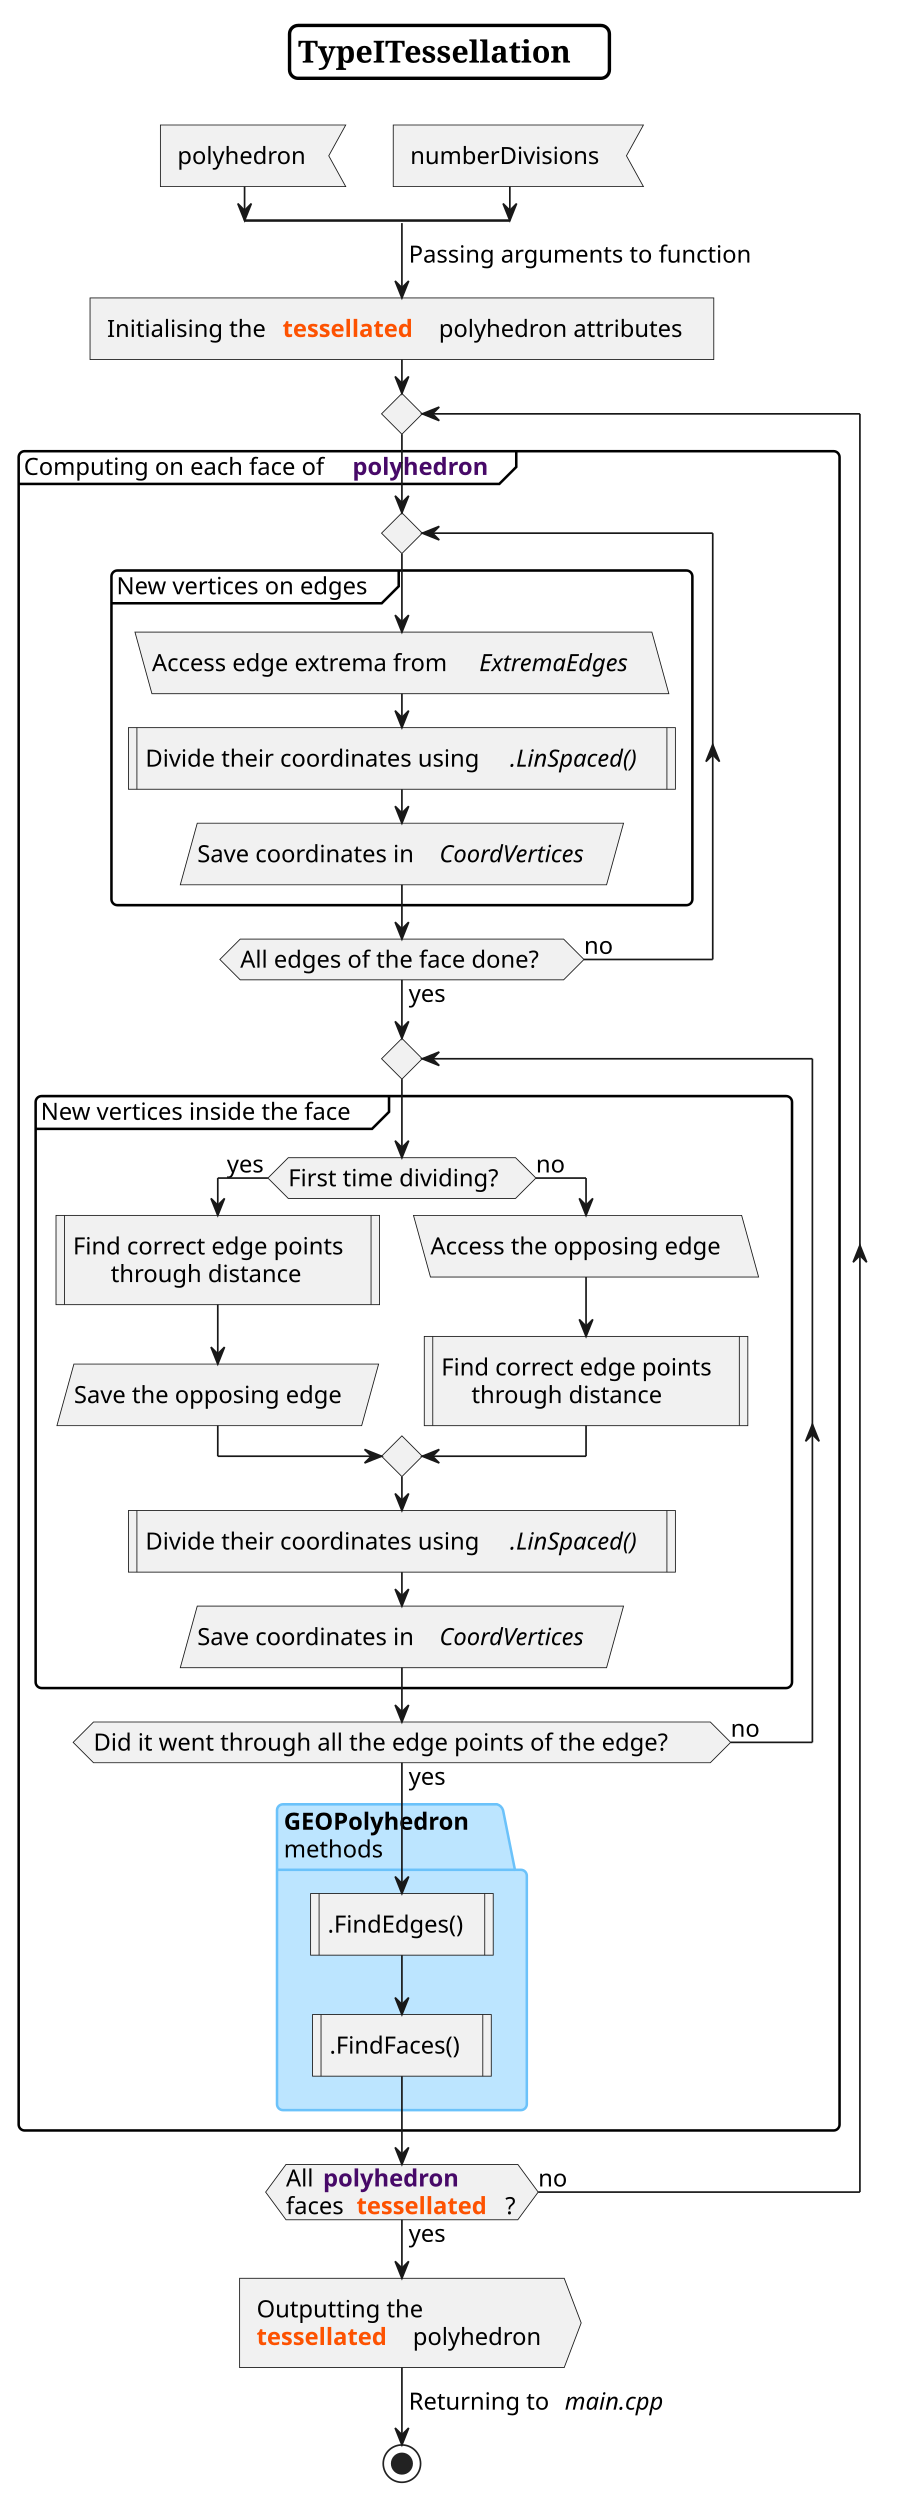
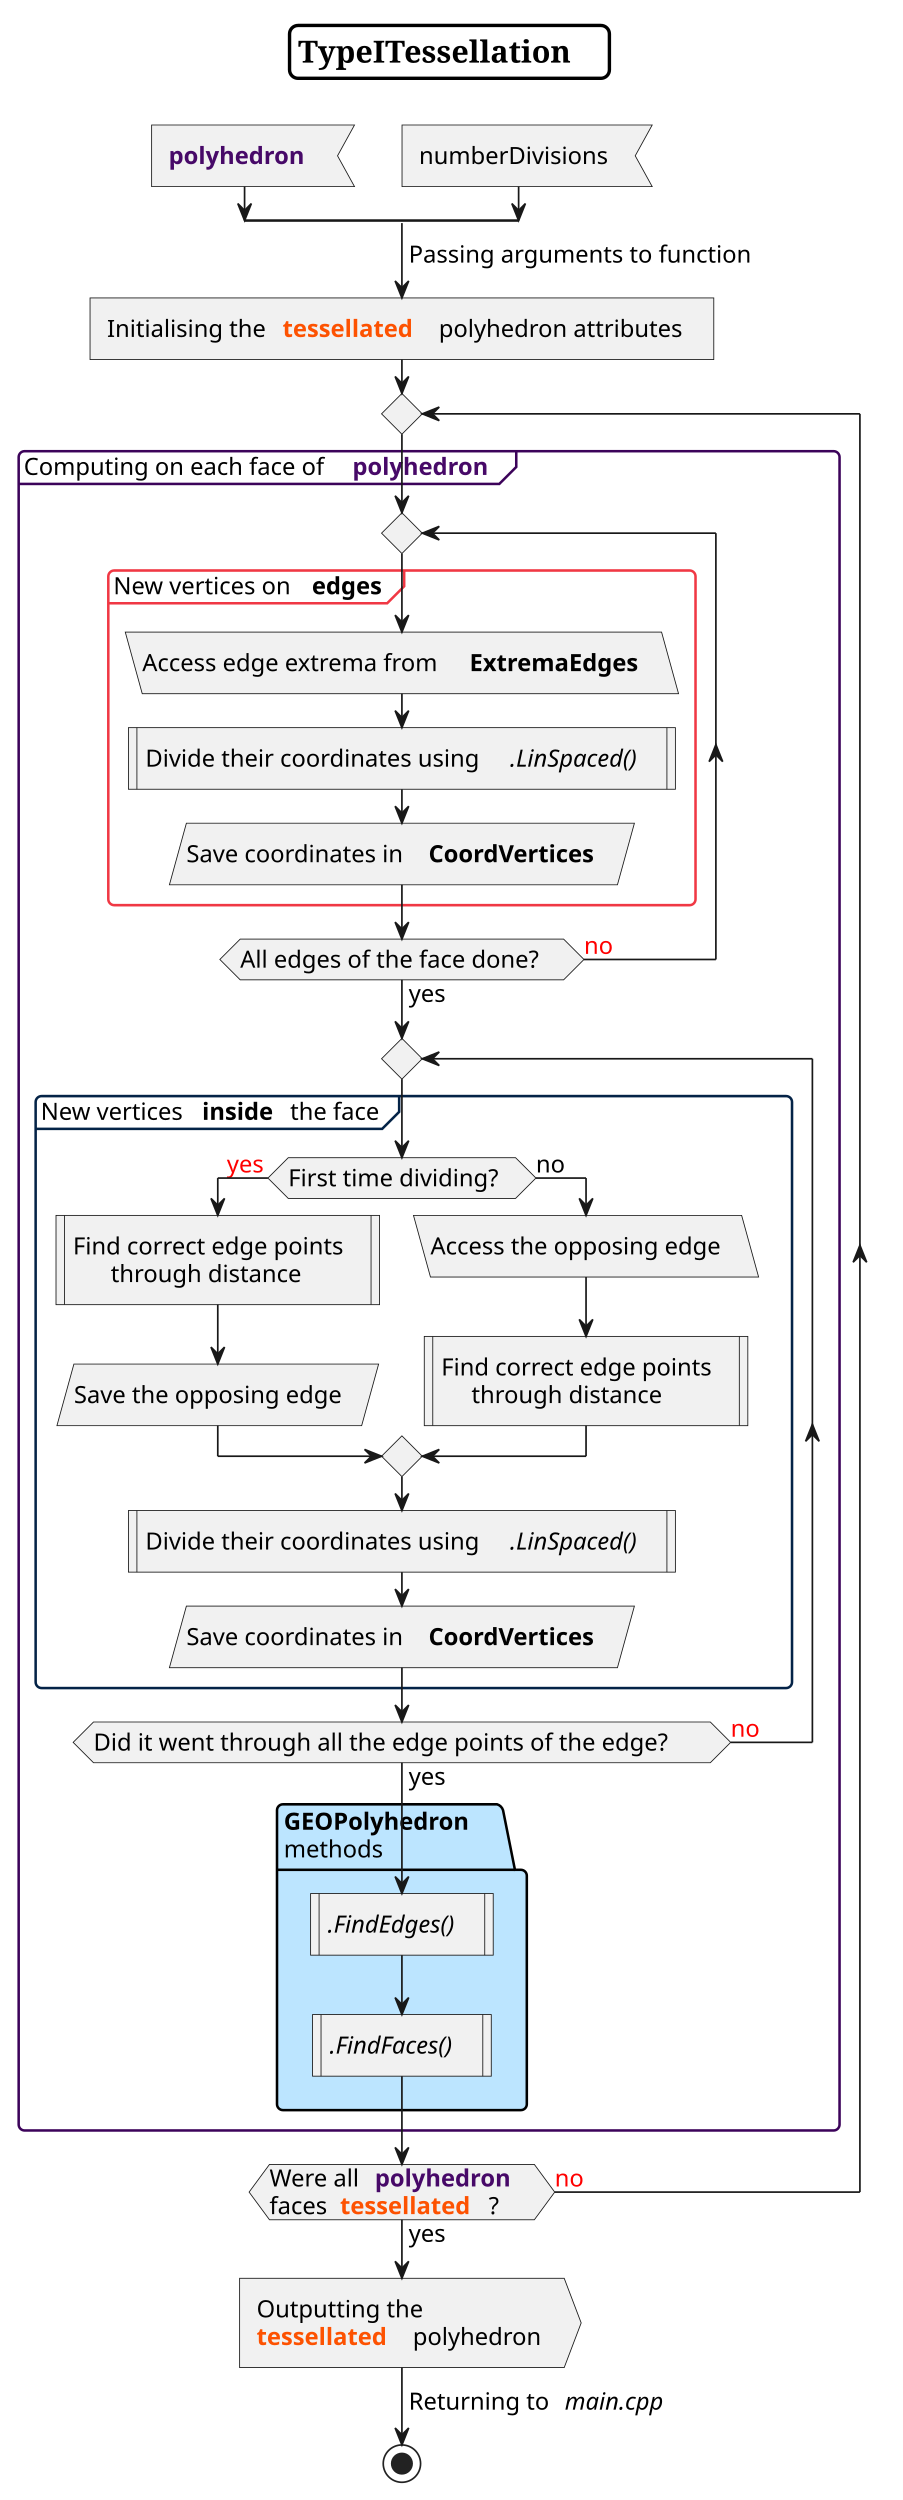
<svg xmlns="http://www.w3.org/2000/svg" contentStyleType="text/css" data-diagram-type="ACTIVITY" height="1473px" preserveAspectRatio="none" style="width:532px;height:1473px;background:#FFFFFF;" version="1.1" viewBox="0 0 532 1473" width="532px" zoomAndPan="magnify">
  <defs />
  <g>
    <g class="title" data-source-line="17">
      <rect fill="none" height="31.146" rx="5" ry="5" style="stroke:#000000;stroke-width:2;" width="188.462" x="170.6" y="15" />
      <text fill="#000000" font-family="Serif" font-size="18" font-weight="bold" lengthAdjust="spacing" textLength="178.462" x="175.6" y="36.901">TypeITessellation</text>
    </g>
-     <line style="stroke:none;stroke-width:1.5;" x1="144.105" x2="300.403" y1="52.147" y2="52.147" />
-     <polygon fill="#F1F1F1" points="94.508,73.647,203.702,73.647,193.702,91.795,203.702,109.943,94.508,109.943" style="stroke:#181818;stroke-width:0.5;" />
-     <text fill="#000000" font-family="sans-serif" font-size="14" lengthAdjust="spacing" textLength="79.194" x="104.508" y="96.642">polyhedron</text>
-     <polygon fill="#F1F1F1" points="231.702,73.647,379.103,73.647,369.103,91.795,379.103,109.943,231.702,109.943" style="stroke:#181818;stroke-width:0.5;" />
-     <text fill="#000000" font-family="sans-serif" font-size="14" lengthAdjust="spacing" textLength="117.4" x="241.702" y="96.642">numberDivisions</text>
-     <line style="stroke:#181818;stroke-width:1.5;" x1="144.105" x2="300.403" y1="129.943" y2="129.943" />
+     <line style="stroke:none;stroke-width:1.5;" x1="144.105" x2="305.574" y1="52.147" y2="52.147" />
+     <polygon fill="#F1F1F1" points="89.337,73.647,208.874,73.647,198.874,91.795,208.874,109.943,89.337,109.943" style="stroke:#181818;stroke-width:0.5;" />
+     <text fill="#470968" font-family="sans-serif" font-size="14" font-weight="bold" lengthAdjust="spacing" textLength="89.537" x="99.337" y="96.642">polyhedron</text>
+     <polygon fill="#F1F1F1" points="236.874,73.647,384.274,73.647,374.274,91.795,384.274,109.943,236.874,109.943" style="stroke:#181818;stroke-width:0.5;" />
+     <text fill="#000000" font-family="sans-serif" font-size="14" lengthAdjust="spacing" textLength="117.4" x="246.874" y="96.642">numberDivisions</text>
+     <line style="stroke:#181818;stroke-width:1.5;" x1="144.105" x2="305.574" y1="129.943" y2="129.943" />
    <rect fill="#F1F1F1" height="36.297" style="stroke:#181818;stroke-width:0.5;" width="367.505" x="53.053" y="175.542" />
    <text fill="#000000" font-family="sans-serif" font-size="14" lengthAdjust="spacing" textLength="98.998" x="63.053" y="198.537">Initialising the</text>
    <text fill="#FD5201" font-family="sans-serif" font-size="14" font-weight="bold" lengthAdjust="spacing" textLength="87.603" x="166.501" y="198.537">tessellated</text>
    <text fill="#000000" font-family="sans-serif" font-size="14" lengthAdjust="spacing" textLength="152.004" x="258.554" y="198.537">polyhedron attributes</text>
-     <rect fill="none" height="989.443" rx="3.5" ry="3.5" style="stroke:#000000;stroke-width:1.5;" width="483.661" x="11" y="265.839" />
-     <path d="M304.179,265.839 L304.179,275.136 L294.179,285.136 L11,285.136" fill="none" style="stroke:#000000;stroke-width:1.5;" />
+     <rect fill="none" height="989.443" rx="3.5" ry="3.5" style="stroke:#3C035A;stroke-width:1.5;" width="483.661" x="11" y="265.839" />
+     <path d="M304.179,265.839 L304.179,275.136 L294.179,285.136 L11,285.136" fill="none" style="stroke:#3C035A;stroke-width:1.5;" />
    <text fill="#000000" font-family="sans-serif" font-size="14" lengthAdjust="spacing" textLength="189.191" x="14" y="279.834">Computing on each face of</text>
    <text fill="#470968" font-family="sans-serif" font-size="14" font-weight="bold" lengthAdjust="spacing" textLength="89.537" x="207.642" y="279.834">polyhedron</text>
-     <rect fill="none" height="197.188" rx="3.5" ry="3.5" style="stroke:#000000;stroke-width:1.5;" width="342.278" x="65.666" y="336.136" />
-     <path d="M234.923,336.136 L234.923,345.433 L224.923,355.433 L65.666,355.433" fill="none" style="stroke:#000000;stroke-width:1.5;" />
-     <text fill="#000000" font-family="sans-serif" font-size="14" lengthAdjust="spacing" textLength="159.257" x="68.666" y="350.131">New vertices on edges</text>
-     <polygon fill="#F1F1F1" points="79.522,372.433,384.089,372.433,394.089,408.729,89.522,408.729" style="stroke:#181818;stroke-width:0.5;" />
-     <text fill="#000000" font-family="sans-serif" font-size="14" lengthAdjust="spacing" textLength="188.385" x="89.522" y="395.428">Access edge extrema from</text>
-     <text fill="#000000" font-family="sans-serif" font-size="14" font-style="italic" lengthAdjust="spacing" textLength="101.732" x="282.357" y="395.428">ExtremaEdges</text>
+     <rect fill="none" height="197.188" rx="3.5" ry="3.5" style="stroke:#F03844;stroke-width:1.5;" width="345.99" x="63.81" y="336.136" />
+     <path d="M238.139,336.136 L238.139,345.433 L228.139,355.433 L63.81,355.433" fill="none" style="stroke:#F03844;stroke-width:1.5;" />
+     <text fill="#000000" font-family="sans-serif" font-size="14" lengthAdjust="spacing" textLength="112.513" x="66.81" y="350.131">New vertices on</text>
+     <text fill="#000000" font-family="sans-serif" font-size="14" font-weight="bold" lengthAdjust="spacing" textLength="47.366" x="183.773" y="350.131">edges</text>
+     <polygon fill="#F1F1F1" points="73.81,372.433,389.8,372.433,399.8,408.729,83.81,408.729" style="stroke:#181818;stroke-width:0.5;" />
+     <text fill="#000000" font-family="sans-serif" font-size="14" lengthAdjust="spacing" textLength="188.385" x="83.81" y="395.428">Access edge extrema from</text>
+     <text fill="#000000" font-family="sans-serif" font-size="14" font-weight="bold" lengthAdjust="spacing" textLength="113.155" x="276.645" y="395.428">ExtremaEdges</text>
    <rect fill="#F1F1F1" height="36.297" style="stroke:#181818;stroke-width:0.5;" width="322.278" x="75.666" y="428.729" />
    <line style="stroke:#181818;stroke-width:0.5;" x1="80.666" x2="80.666" y1="428.729" y2="465.026" />
    <line style="stroke:#181818;stroke-width:0.5;" x1="392.945" x2="392.945" y1="428.729" y2="465.026" />
    <text fill="#000000" font-family="sans-serif" font-size="14" lengthAdjust="spacing" textLength="210.342" x="85.666" y="451.725">Divide their coordinates using</text>
    <text fill="#000000" font-family="sans-serif" font-size="14" font-style="italic" lengthAdjust="spacing" textLength="87.486" x="300.458" y="451.725">.LinSpaced()</text>
-     <polygon fill="#F1F1F1" points="116.223,485.026,367.388,485.026,357.388,521.323,106.223,521.323" style="stroke:#181818;stroke-width:0.5;" />
-     <text fill="#000000" font-family="sans-serif" font-size="14" lengthAdjust="spacing" textLength="138.236" x="116.223" y="508.022">Save coordinates in</text>
-     <text fill="#000000" font-family="sans-serif" font-size="14" font-style="italic" lengthAdjust="spacing" textLength="98.478" x="258.909" y="508.022">CoordVertices</text>
+     <polygon fill="#F1F1F1" points="109.818,485.026,373.793,485.026,363.793,521.323,99.818,521.323" style="stroke:#181818;stroke-width:0.5;" />
+     <text fill="#000000" font-family="sans-serif" font-size="14" lengthAdjust="spacing" textLength="138.236" x="109.818" y="508.022">Save coordinates in</text>
+     <text fill="#000000" font-family="sans-serif" font-size="14" font-weight="bold" lengthAdjust="spacing" textLength="111.289" x="252.504" y="508.022">CoordVertices</text>
    <polygon fill="#F1F1F1" points="236.805,302.136,248.805,314.136,236.805,326.136,224.805,314.136,236.805,302.136" style="stroke:#181818;stroke-width:0.5;" />
    <polygon fill="#F1F1F1" points="141.526,553.323,332.085,553.323,344.085,565.323,332.085,577.323,141.526,577.323,129.526,565.323,141.526,553.323" style="stroke:#181818;stroke-width:0.5;" />
    <text fill="#000000" font-family="sans-serif" font-size="14" lengthAdjust="spacing" textLength="24.192" x="240.805" y="590.318">yes</text>
    <text fill="#000000" font-family="sans-serif" font-size="14" lengthAdjust="spacing" textLength="190.559" x="141.526" y="570.17">All edges of the face done?</text>
-     <text fill="#000000" font-family="sans-serif" font-size="14" lengthAdjust="spacing" textLength="17.439" x="344.085" y="562.021">no</text>
-     <rect fill="none" height="348.781" rx="3.5" ry="3.5" style="stroke:#000000;stroke-width:1.5;" width="445.661" x="21" y="645.818" />
-     <path d="M229.215,645.818 L229.215,655.115 L219.215,665.115 L21,665.115" fill="none" style="stroke:#000000;stroke-width:1.5;" />
-     <text fill="#000000" font-family="sans-serif" font-size="14" lengthAdjust="spacing" textLength="198.215" x="24" y="659.813">New vertices inside the face</text>
+     <text fill="#FF0000" font-family="sans-serif" font-size="14" lengthAdjust="spacing" textLength="17.439" x="344.085" y="562.021">no</text>
+     <rect fill="none" height="348.781" rx="3.5" ry="3.5" style="stroke:#042347;stroke-width:1.5;" width="445.661" x="21" y="645.818" />
+     <path d="M235.183,645.818 L235.183,655.115 L225.183,665.115 L21,665.115" fill="none" style="stroke:#042347;stroke-width:1.5;" />
+     <text fill="#000000" font-family="sans-serif" font-size="14" lengthAdjust="spacing" textLength="90.624" x="24" y="659.813">New vertices</text>
+     <text fill="#000000" font-family="sans-serif" font-size="14" font-weight="bold" lengthAdjust="spacing" textLength="47.414" x="119.074" y="659.813">inside</text>
+     <text fill="#000000" font-family="sans-serif" font-size="14" lengthAdjust="spacing" textLength="57.244" x="170.939" y="659.813">the face</text>
    <polygon fill="#F1F1F1" points="169.841,682.115,303.77,682.115,315.77,694.115,303.77,706.115,169.841,706.115,157.841,694.115,169.841,682.115" style="stroke:#181818;stroke-width:0.5;" />
    <text fill="#000000" font-family="sans-serif" font-size="14" lengthAdjust="spacing" textLength="133.93" x="169.841" y="698.962">First time dividing?</text>
-     <text fill="#000000" font-family="sans-serif" font-size="14" lengthAdjust="spacing" textLength="24.192" x="133.648" y="690.813">yes</text>
+     <text fill="#FF0000" font-family="sans-serif" font-size="14" lengthAdjust="spacing" textLength="24.192" x="133.648" y="690.813">yes</text>
    <text fill="#000000" font-family="sans-serif" font-size="14" lengthAdjust="spacing" textLength="17.439" x="315.77" y="690.813">no</text>
    <rect fill="#F1F1F1" height="52.594" style="stroke:#181818;stroke-width:0.5;" width="190.625" x="33" y="716.115" />
    <line style="stroke:#181818;stroke-width:0.5;" x1="38" x2="38" y1="716.115" y2="768.709" />
    <line style="stroke:#181818;stroke-width:0.5;" x1="218.625" x2="218.625" y1="716.115" y2="768.709" />
    <text fill="#000000" font-family="sans-serif" font-size="14" lengthAdjust="spacing" textLength="170.625" x="43" y="739.11">Find correct edge points</text>
    <text fill="#000000" font-family="sans-serif" font-size="14" lengthAdjust="spacing" textLength="119.089" x="65.251" y="755.407">through distance</text>
    <polygon fill="#F1F1F1" points="43.544,803.709,223.082,803.709,213.082,840.006,33.544,840.006" style="stroke:#181818;stroke-width:0.5;" />
    <text fill="#000000" font-family="sans-serif" font-size="14" lengthAdjust="spacing" textLength="169.538" x="43.544" y="826.704">Save the opposing edge</text>
    <polygon fill="#F1F1F1" points="243.625,716.115,436.972,716.115,446.972,752.412,253.625,752.412" style="stroke:#181818;stroke-width:0.5;" />
    <text fill="#000000" font-family="sans-serif" font-size="14" lengthAdjust="spacing" textLength="183.347" x="253.625" y="739.11">Access the opposing edge</text>
    <rect fill="#F1F1F1" height="52.594" style="stroke:#181818;stroke-width:0.5;" width="190.625" x="249.986" y="787.412" />
    <line style="stroke:#181818;stroke-width:0.5;" x1="254.986" x2="254.986" y1="787.412" y2="840.006" />
    <line style="stroke:#181818;stroke-width:0.5;" x1="435.611" x2="435.611" y1="787.412" y2="840.006" />
    <text fill="#000000" font-family="sans-serif" font-size="14" lengthAdjust="spacing" textLength="170.625" x="259.986" y="810.407">Find correct edge points</text>
    <text fill="#000000" font-family="sans-serif" font-size="14" lengthAdjust="spacing" textLength="119.089" x="277.787" y="826.704">through distance</text>
    <polygon fill="#F1F1F1" points="236.805,846.006,248.805,858.006,236.805,870.006,224.805,858.006,236.805,846.006" style="stroke:#181818;stroke-width:0.5;" />
    <rect fill="#F1F1F1" height="36.297" style="stroke:#181818;stroke-width:0.5;" width="322.278" x="75.666" y="890.006" />
    <line style="stroke:#181818;stroke-width:0.5;" x1="80.666" x2="80.666" y1="890.006" y2="926.303" />
    <line style="stroke:#181818;stroke-width:0.5;" x1="392.945" x2="392.945" y1="890.006" y2="926.303" />
    <text fill="#000000" font-family="sans-serif" font-size="14" lengthAdjust="spacing" textLength="210.342" x="85.666" y="913.001">Divide their coordinates using</text>
    <text fill="#000000" font-family="sans-serif" font-size="14" font-style="italic" lengthAdjust="spacing" textLength="87.486" x="300.458" y="913.001">.LinSpaced()</text>
-     <polygon fill="#F1F1F1" points="116.223,946.303,367.388,946.303,357.388,982.6,106.223,982.6" style="stroke:#181818;stroke-width:0.5;" />
-     <text fill="#000000" font-family="sans-serif" font-size="14" lengthAdjust="spacing" textLength="138.236" x="116.223" y="969.298">Save coordinates in</text>
-     <text fill="#000000" font-family="sans-serif" font-size="14" font-style="italic" lengthAdjust="spacing" textLength="98.478" x="258.909" y="969.298">CoordVertices</text>
+     <polygon fill="#F1F1F1" points="109.818,946.303,373.793,946.303,363.793,982.6,99.818,982.6" style="stroke:#181818;stroke-width:0.5;" />
+     <text fill="#000000" font-family="sans-serif" font-size="14" lengthAdjust="spacing" textLength="138.236" x="109.818" y="969.298">Save coordinates in</text>
+     <text fill="#000000" font-family="sans-serif" font-size="14" font-weight="bold" lengthAdjust="spacing" textLength="111.289" x="252.504" y="969.298">CoordVertices</text>
    <polygon fill="#F1F1F1" points="236.805,611.818,248.805,623.818,236.805,635.818,224.805,623.818,236.805,611.818" style="stroke:#181818;stroke-width:0.5;" />
    <polygon fill="#F1F1F1" points="55.099,1014.6,418.512,1014.6,430.512,1026.6,418.512,1038.6,55.099,1038.6,43.099,1026.6,55.099,1014.6" style="stroke:#181818;stroke-width:0.5;" />
    <text fill="#000000" font-family="sans-serif" font-size="14" lengthAdjust="spacing" textLength="24.192" x="240.805" y="1051.595">yes</text>
    <text fill="#000000" font-family="sans-serif" font-size="14" lengthAdjust="spacing" textLength="363.412" x="55.099" y="1031.446">Did it went through all the edge points of the edge?</text>
-     <text fill="#000000" font-family="sans-serif" font-size="14" lengthAdjust="spacing" textLength="17.439" x="430.512" y="1023.298">no</text>
-     <path d="M166.714,1063.095 L292.897,1063.095 A5.25,5.25 0 0 1 296.397,1066.595 L303.397,1101.688 L306.897,1101.688 A3.5,3.5 0 0 1 310.397,1105.188 L310.397,1239.782 A3.5,3.5 0 0 1 306.897,1243.282 L166.714,1243.282 A3.5,3.5 0 0 1 163.214,1239.782 L163.214,1066.595 A3.5,3.5 0 0 1 166.714,1063.095" fill="#BCE5FF" style="stroke:#6BC2FA;stroke-width:1.5;" />
-     <line style="stroke:#6BC2FA;stroke-width:1.5;" x1="163.214" x2="303.397" y1="1101.688" y2="1101.688" />
+     <text fill="#FF0000" font-family="sans-serif" font-size="14" lengthAdjust="spacing" textLength="17.439" x="430.512" y="1023.298">no</text>
+     <path d="M166.714,1063.095 L292.897,1063.095 A5.25,5.25 0 0 1 296.397,1066.595 L303.397,1101.688 L306.897,1101.688 A3.5,3.5 0 0 1 310.397,1105.188 L310.397,1239.782 A3.5,3.5 0 0 1 306.897,1243.282 L166.714,1243.282 A3.5,3.5 0 0 1 163.214,1239.782 L163.214,1066.595 A3.5,3.5 0 0 1 166.714,1063.095" fill="#BCE5FF" style="stroke:#000000;stroke-width:1.5;" />
+     <line style="stroke:#000000;stroke-width:1.5;" x1="163.214" x2="303.397" y1="1101.688" y2="1101.688" />
    <text fill="#000000" font-family="sans-serif" font-size="14" font-weight="bold" lengthAdjust="spacing" textLength="122.732" x="167.214" y="1078.09">GEOPolyhedron</text>
    <text fill="#000000" font-family="sans-serif" font-size="14" lengthAdjust="spacing" textLength="4.45" x="289.947" y="1078.09"> </text>
    <text fill="#000000" font-family="sans-serif" font-size="14" lengthAdjust="spacing" textLength="61.359" x="167.214" y="1094.387">methods</text>
    <rect fill="#F1F1F1" height="36.297" style="stroke:#181818;stroke-width:0.5;" width="107.603" x="183.004" y="1115.688" />
    <line style="stroke:#181818;stroke-width:0.5;" x1="188.004" x2="188.004" y1="1115.688" y2="1151.985" />
    <line style="stroke:#181818;stroke-width:0.5;" x1="285.607" x2="285.607" y1="1115.688" y2="1151.985" />
-     <text fill="#000000" font-family="sans-serif" font-size="14" lengthAdjust="spacing" textLength="87.603" x="193.004" y="1138.684">.FindEdges()</text>
+     <text fill="#000000" font-family="sans-serif" font-size="14" font-style="italic" lengthAdjust="spacing" textLength="87.603" x="193.004" y="1138.684">.FindEdges()</text>
    <rect fill="#F1F1F1" height="36.297" style="stroke:#181818;stroke-width:0.5;" width="105.312" x="184.149" y="1186.985" />
    <line style="stroke:#181818;stroke-width:0.5;" x1="189.149" x2="189.149" y1="1186.985" y2="1223.282" />
    <line style="stroke:#181818;stroke-width:0.5;" x1="284.462" x2="284.462" y1="1186.985" y2="1223.282" />
-     <text fill="#000000" font-family="sans-serif" font-size="14" lengthAdjust="spacing" textLength="85.312" x="194.149" y="1209.98">.FindFaces()</text>
+     <text fill="#000000" font-family="sans-serif" font-size="14" font-style="italic" lengthAdjust="spacing" textLength="85.312" x="194.149" y="1209.98">.FindFaces()</text>
    <polygon fill="#F1F1F1" points="236.805,231.839,248.805,243.839,236.805,255.839,224.805,243.839,236.805,231.839" style="stroke:#181818;stroke-width:0.5;" />
-     <polygon fill="#F1F1F1" points="168.508,1275.282,305.103,1275.282,317.103,1291.579,305.103,1307.876,168.508,1307.876,156.508,1291.579,168.508,1275.282" style="stroke:#181818;stroke-width:0.5;" />
+     <polygon fill="#F1F1F1" points="158.77,1275.282,314.841,1275.282,326.841,1291.579,314.841,1307.876,158.77,1307.876,146.77,1291.579,158.77,1275.282" style="stroke:#181818;stroke-width:0.5;" />
    <text fill="#000000" font-family="sans-serif" font-size="14" lengthAdjust="spacing" textLength="24.192" x="240.805" y="1320.871">yes</text>
-     <text fill="#000000" font-family="sans-serif" font-size="14" lengthAdjust="spacing" textLength="17.356" x="168.508" y="1288.277">All</text>
-     <text fill="#470968" font-family="sans-serif" font-size="14" font-weight="bold" lengthAdjust="spacing" textLength="89.537" x="190.314" y="1288.277">polyhedron</text>
-     <text fill="#000000" font-family="sans-serif" font-size="14" lengthAdjust="spacing" textLength="4.45" x="279.851" y="1288.277"> </text>
-     <text fill="#000000" font-family="sans-serif" font-size="14" lengthAdjust="spacing" textLength="37.112" x="168.508" y="1304.574">faces</text>
-     <text fill="#FD5201" font-family="sans-serif" font-size="14" font-weight="bold" lengthAdjust="spacing" textLength="87.603" x="210.07" y="1304.574">tessellated</text>
-     <text fill="#000000" font-family="sans-serif" font-size="14" lengthAdjust="spacing" textLength="7.431" x="297.673" y="1304.574">?</text>
-     <text fill="#000000" font-family="sans-serif" font-size="14" lengthAdjust="spacing" textLength="17.439" x="317.103" y="1288.277">no</text>
+     <text fill="#000000" font-family="sans-serif" font-size="14" lengthAdjust="spacing" textLength="57.634" x="158.77" y="1288.277">Were all</text>
+     <text fill="#470968" font-family="sans-serif" font-size="14" font-weight="bold" lengthAdjust="spacing" textLength="89.537" x="220.854" y="1288.277">polyhedron</text>
+     <text fill="#000000" font-family="sans-serif" font-size="14" lengthAdjust="spacing" textLength="4.45" x="310.391" y="1288.277"> </text>
+     <text fill="#000000" font-family="sans-serif" font-size="14" lengthAdjust="spacing" textLength="37.112" x="158.77" y="1304.574">faces</text>
+     <text fill="#FD5201" font-family="sans-serif" font-size="14" font-weight="bold" lengthAdjust="spacing" textLength="87.603" x="200.332" y="1304.574">tessellated</text>
+     <text fill="#000000" font-family="sans-serif" font-size="14" lengthAdjust="spacing" textLength="7.431" x="287.935" y="1304.574">?</text>
+     <text fill="#FF0000" font-family="sans-serif" font-size="14" lengthAdjust="spacing" textLength="17.439" x="326.841" y="1288.277">no</text>
    <polygon fill="#F1F1F1" points="141.182,1342.371,332.429,1342.371,342.429,1368.668,332.429,1394.965,141.182,1394.965" style="stroke:#181818;stroke-width:0.5;" />
    <text fill="#000000" font-family="sans-serif" font-size="14" lengthAdjust="spacing" textLength="103.195" x="151.182" y="1365.366">Outputting the</text>
    <text fill="#FD5201" font-family="sans-serif" font-size="14" font-weight="bold" lengthAdjust="spacing" textLength="87.603" x="151.182" y="1381.663">tessellated</text>
    <text fill="#000000" font-family="sans-serif" font-size="14" lengthAdjust="spacing" textLength="79.194" x="243.235" y="1381.663">polyhedron</text>
    <ellipse cx="236.805" cy="1451.563" fill="none" rx="11" ry="11" style="stroke:#222222;stroke-width:1;" />
    <ellipse cx="236.805" cy="1451.563" fill="#222222" rx="6" ry="6" style="stroke:#222222;stroke-width:1;" />
    <line style="stroke:#181818;stroke-width:1;" x1="144.105" x2="144.105" y1="109.943" y2="129.943" />
    <polygon fill="#181818" points="140.105,119.943,144.105,129.943,148.105,119.943,144.105,123.943" style="stroke:#181818;stroke-width:1;" />
-     <line style="stroke:#181818;stroke-width:1;" x1="300.403" x2="300.403" y1="109.943" y2="129.943" />
-     <polygon fill="#181818" points="296.403,119.943,300.403,129.943,304.403,119.943,300.403,123.943" style="stroke:#181818;stroke-width:1;" />
+     <line style="stroke:#181818;stroke-width:1;" x1="305.574" x2="305.574" y1="109.943" y2="129.943" />
+     <polygon fill="#181818" points="301.574,119.943,305.574,129.943,309.574,119.943,305.574,123.943" style="stroke:#181818;stroke-width:1;" />
    <line style="stroke:#181818;stroke-width:1;" x1="236.805" x2="236.805" y1="131.443" y2="175.542" />
    <polygon fill="#181818" points="232.805,165.542,236.805,175.542,240.805,165.542,236.805,169.542" style="stroke:#181818;stroke-width:1;" />
    <text fill="#000000" font-family="sans-serif" font-size="14" lengthAdjust="spacing" textLength="213.856" x="240.805" y="154.74">Passing arguments to function</text>
    <line style="stroke:#181818;stroke-width:1;" x1="236.805" x2="236.805" y1="408.729" y2="428.729" />
    <polygon fill="#181818" points="232.805,418.729,236.805,428.729,240.805,418.729,236.805,422.729" style="stroke:#181818;stroke-width:1;" />
    <line style="stroke:#181818;stroke-width:1;" x1="236.805" x2="236.805" y1="465.026" y2="485.026" />
    <polygon fill="#181818" points="232.805,475.026,236.805,485.026,240.805,475.026,236.805,479.026" style="stroke:#181818;stroke-width:1;" />
    <line style="stroke:#181818;stroke-width:1;" x1="236.805" x2="236.805" y1="326.136" y2="372.433" />
    <polygon fill="#181818" points="232.805,362.433,236.805,372.433,240.805,362.433,236.805,366.433" style="stroke:#181818;stroke-width:1;" />
-     <line style="stroke:#181818;stroke-width:1;" x1="344.085" x2="419.945" y1="565.323" y2="565.323" />
-     <polygon fill="#181818" points="415.945,448.729,419.945,438.729,423.945,448.729,419.945,444.729" style="stroke:#181818;stroke-width:1;" />
-     <line style="stroke:#181818;stroke-width:1;" x1="419.945" x2="419.945" y1="314.136" y2="565.323" />
-     <line style="stroke:#181818;stroke-width:1;" x1="419.945" x2="248.805" y1="314.136" y2="314.136" />
+     <line style="stroke:#181818;stroke-width:1;" x1="344.085" x2="421.8" y1="565.323" y2="565.323" />
+     <polygon fill="#181818" points="417.8,448.729,421.8,438.729,425.8,448.729,421.8,444.729" style="stroke:#181818;stroke-width:1;" />
+     <line style="stroke:#181818;stroke-width:1;" x1="421.8" x2="421.8" y1="314.136" y2="565.323" />
+     <line style="stroke:#181818;stroke-width:1;" x1="421.8" x2="248.805" y1="314.136" y2="314.136" />
    <polygon fill="#181818" points="258.805,310.136,248.805,314.136,258.805,318.136,254.805,314.136" style="stroke:#181818;stroke-width:1;" />
    <line style="stroke:#181818;stroke-width:1;" x1="236.805" x2="236.805" y1="521.323" y2="553.323" />
    <polygon fill="#181818" points="232.805,543.323,236.805,553.323,240.805,543.323,236.805,547.323" style="stroke:#181818;stroke-width:1;" />
    <line style="stroke:#181818;stroke-width:1;" x1="128.312" x2="128.312" y1="768.709" y2="803.709" />
    <polygon fill="#181818" points="124.312,793.709,128.312,803.709,132.312,793.709,128.312,797.709" style="stroke:#181818;stroke-width:1;" />
    <line style="stroke:#181818;stroke-width:1;" x1="345.298" x2="345.298" y1="752.412" y2="787.412" />
    <polygon fill="#181818" points="341.298,777.412,345.298,787.412,349.298,777.412,345.298,781.412" style="stroke:#181818;stroke-width:1;" />
    <line style="stroke:#181818;stroke-width:1;" x1="157.841" x2="128.312" y1="694.115" y2="694.115" />
    <line style="stroke:#181818;stroke-width:1;" x1="128.312" x2="128.312" y1="694.115" y2="716.115" />
    <polygon fill="#181818" points="124.312,706.115,128.312,716.115,132.312,706.115,128.312,710.115" style="stroke:#181818;stroke-width:1;" />
    <line style="stroke:#181818;stroke-width:1;" x1="315.77" x2="345.298" y1="694.115" y2="694.115" />
    <line style="stroke:#181818;stroke-width:1;" x1="345.298" x2="345.298" y1="694.115" y2="716.115" />
    <polygon fill="#181818" points="341.298,706.115,345.298,716.115,349.298,706.115,345.298,710.115" style="stroke:#181818;stroke-width:1;" />
    <line style="stroke:#181818;stroke-width:1;" x1="128.312" x2="128.312" y1="840.006" y2="858.006" />
    <line style="stroke:#181818;stroke-width:1;" x1="128.312" x2="224.805" y1="858.006" y2="858.006" />
    <polygon fill="#181818" points="214.805,854.006,224.805,858.006,214.805,862.006,218.805,858.006" style="stroke:#181818;stroke-width:1;" />
    <line style="stroke:#181818;stroke-width:1;" x1="345.298" x2="345.298" y1="840.006" y2="858.006" />
    <line style="stroke:#181818;stroke-width:1;" x1="345.298" x2="248.805" y1="858.006" y2="858.006" />
    <polygon fill="#181818" points="258.805,854.006,248.805,858.006,258.805,862.006,254.805,858.006" style="stroke:#181818;stroke-width:1;" />
    <line style="stroke:#181818;stroke-width:1;" x1="236.805" x2="236.805" y1="870.006" y2="890.006" />
    <polygon fill="#181818" points="232.805,880.006,236.805,890.006,240.805,880.006,236.805,884.006" style="stroke:#181818;stroke-width:1;" />
    <line style="stroke:#181818;stroke-width:1;" x1="236.805" x2="236.805" y1="926.303" y2="946.303" />
    <polygon fill="#181818" points="232.805,936.303,236.805,946.303,240.805,936.303,236.805,940.303" style="stroke:#181818;stroke-width:1;" />
    <line style="stroke:#181818;stroke-width:1;" x1="236.805" x2="236.805" y1="635.818" y2="682.115" />
    <polygon fill="#181818" points="232.805,672.115,236.805,682.115,240.805,672.115,236.805,676.115" style="stroke:#181818;stroke-width:1;" />
    <line style="stroke:#181818;stroke-width:1;" x1="430.512" x2="478.661" y1="1026.6" y2="1026.6" />
    <polygon fill="#181818" points="474.661,849.209,478.661,839.209,482.661,849.209,478.661,845.209" style="stroke:#181818;stroke-width:1;" />
    <line style="stroke:#181818;stroke-width:1;" x1="478.661" x2="478.661" y1="623.818" y2="1026.6" />
    <line style="stroke:#181818;stroke-width:1;" x1="478.661" x2="248.805" y1="623.818" y2="623.818" />
    <polygon fill="#181818" points="258.805,619.818,248.805,623.818,258.805,627.818,254.805,623.818" style="stroke:#181818;stroke-width:1;" />
    <line style="stroke:#181818;stroke-width:1;" x1="236.805" x2="236.805" y1="982.6" y2="1014.6" />
    <polygon fill="#181818" points="232.805,1004.6,236.805,1014.6,240.805,1004.6,236.805,1008.6" style="stroke:#181818;stroke-width:1;" />
    <line style="stroke:#181818;stroke-width:1;" x1="236.805" x2="236.805" y1="577.323" y2="611.818" />
    <polygon fill="#181818" points="232.805,601.818,236.805,611.818,240.805,601.818,236.805,605.818" style="stroke:#181818;stroke-width:1;" />
    <line style="stroke:#181818;stroke-width:1;" x1="236.805" x2="236.805" y1="1151.985" y2="1186.985" />
    <polygon fill="#181818" points="232.805,1176.985,236.805,1186.985,240.805,1176.985,236.805,1180.985" style="stroke:#181818;stroke-width:1;" />
    <line style="stroke:#181818;stroke-width:1;" x1="236.805" x2="236.805" y1="1038.6" y2="1115.688" />
    <polygon fill="#181818" points="232.805,1105.688,236.805,1115.688,240.805,1105.688,236.805,1109.688" style="stroke:#181818;stroke-width:1;" />
    <line style="stroke:#181818;stroke-width:1;" x1="236.805" x2="236.805" y1="255.839" y2="302.136" />
    <polygon fill="#181818" points="232.805,292.136,236.805,302.136,240.805,292.136,236.805,296.136" style="stroke:#181818;stroke-width:1;" />
-     <line style="stroke:#181818;stroke-width:1;" x1="317.103" x2="506.661" y1="1291.579" y2="1291.579" />
+     <line style="stroke:#181818;stroke-width:1;" x1="326.841" x2="506.661" y1="1291.579" y2="1291.579" />
    <polygon fill="#181818" points="502.661,743.709,506.661,733.709,510.661,743.709,506.661,739.709" style="stroke:#181818;stroke-width:1;" />
    <line style="stroke:#181818;stroke-width:1;" x1="506.661" x2="506.661" y1="243.839" y2="1291.579" />
    <line style="stroke:#181818;stroke-width:1;" x1="506.661" x2="248.805" y1="243.839" y2="243.839" />
    <polygon fill="#181818" points="258.805,239.839,248.805,243.839,258.805,247.839,254.805,243.839" style="stroke:#181818;stroke-width:1;" />
    <line style="stroke:#181818;stroke-width:1;" x1="236.805" x2="236.805" y1="1223.282" y2="1275.282" />
    <polygon fill="#181818" points="232.805,1265.282,236.805,1275.282,240.805,1265.282,236.805,1269.282" style="stroke:#181818;stroke-width:1;" />
    <line style="stroke:#181818;stroke-width:1;" x1="236.805" x2="236.805" y1="211.839" y2="231.839" />
    <polygon fill="#181818" points="232.805,221.839,236.805,231.839,240.805,221.839,236.805,225.839" style="stroke:#181818;stroke-width:1;" />
    <line style="stroke:#181818;stroke-width:1;" x1="236.805" x2="236.805" y1="1307.876" y2="1342.371" />
    <polygon fill="#181818" points="232.805,1332.371,236.805,1342.371,240.805,1332.371,236.805,1336.371" style="stroke:#181818;stroke-width:1;" />
    <line style="stroke:#181818;stroke-width:1;" x1="236.805" x2="236.805" y1="1394.965" y2="1440.563" />
    <polygon fill="#181818" points="232.805,1430.563,236.805,1440.563,240.805,1430.563,236.805,1434.563" style="stroke:#181818;stroke-width:1;" />
    <text fill="#000000" font-family="sans-serif" font-size="14" lengthAdjust="spacing" textLength="87.486" x="240.805" y="1419.762">Returning to</text>
    <text fill="#000000" font-family="sans-serif" font-size="14" font-style="italic" lengthAdjust="spacing" textLength="64.9" x="332.742" y="1419.762">main.cpp</text>
  </g>
</svg>
